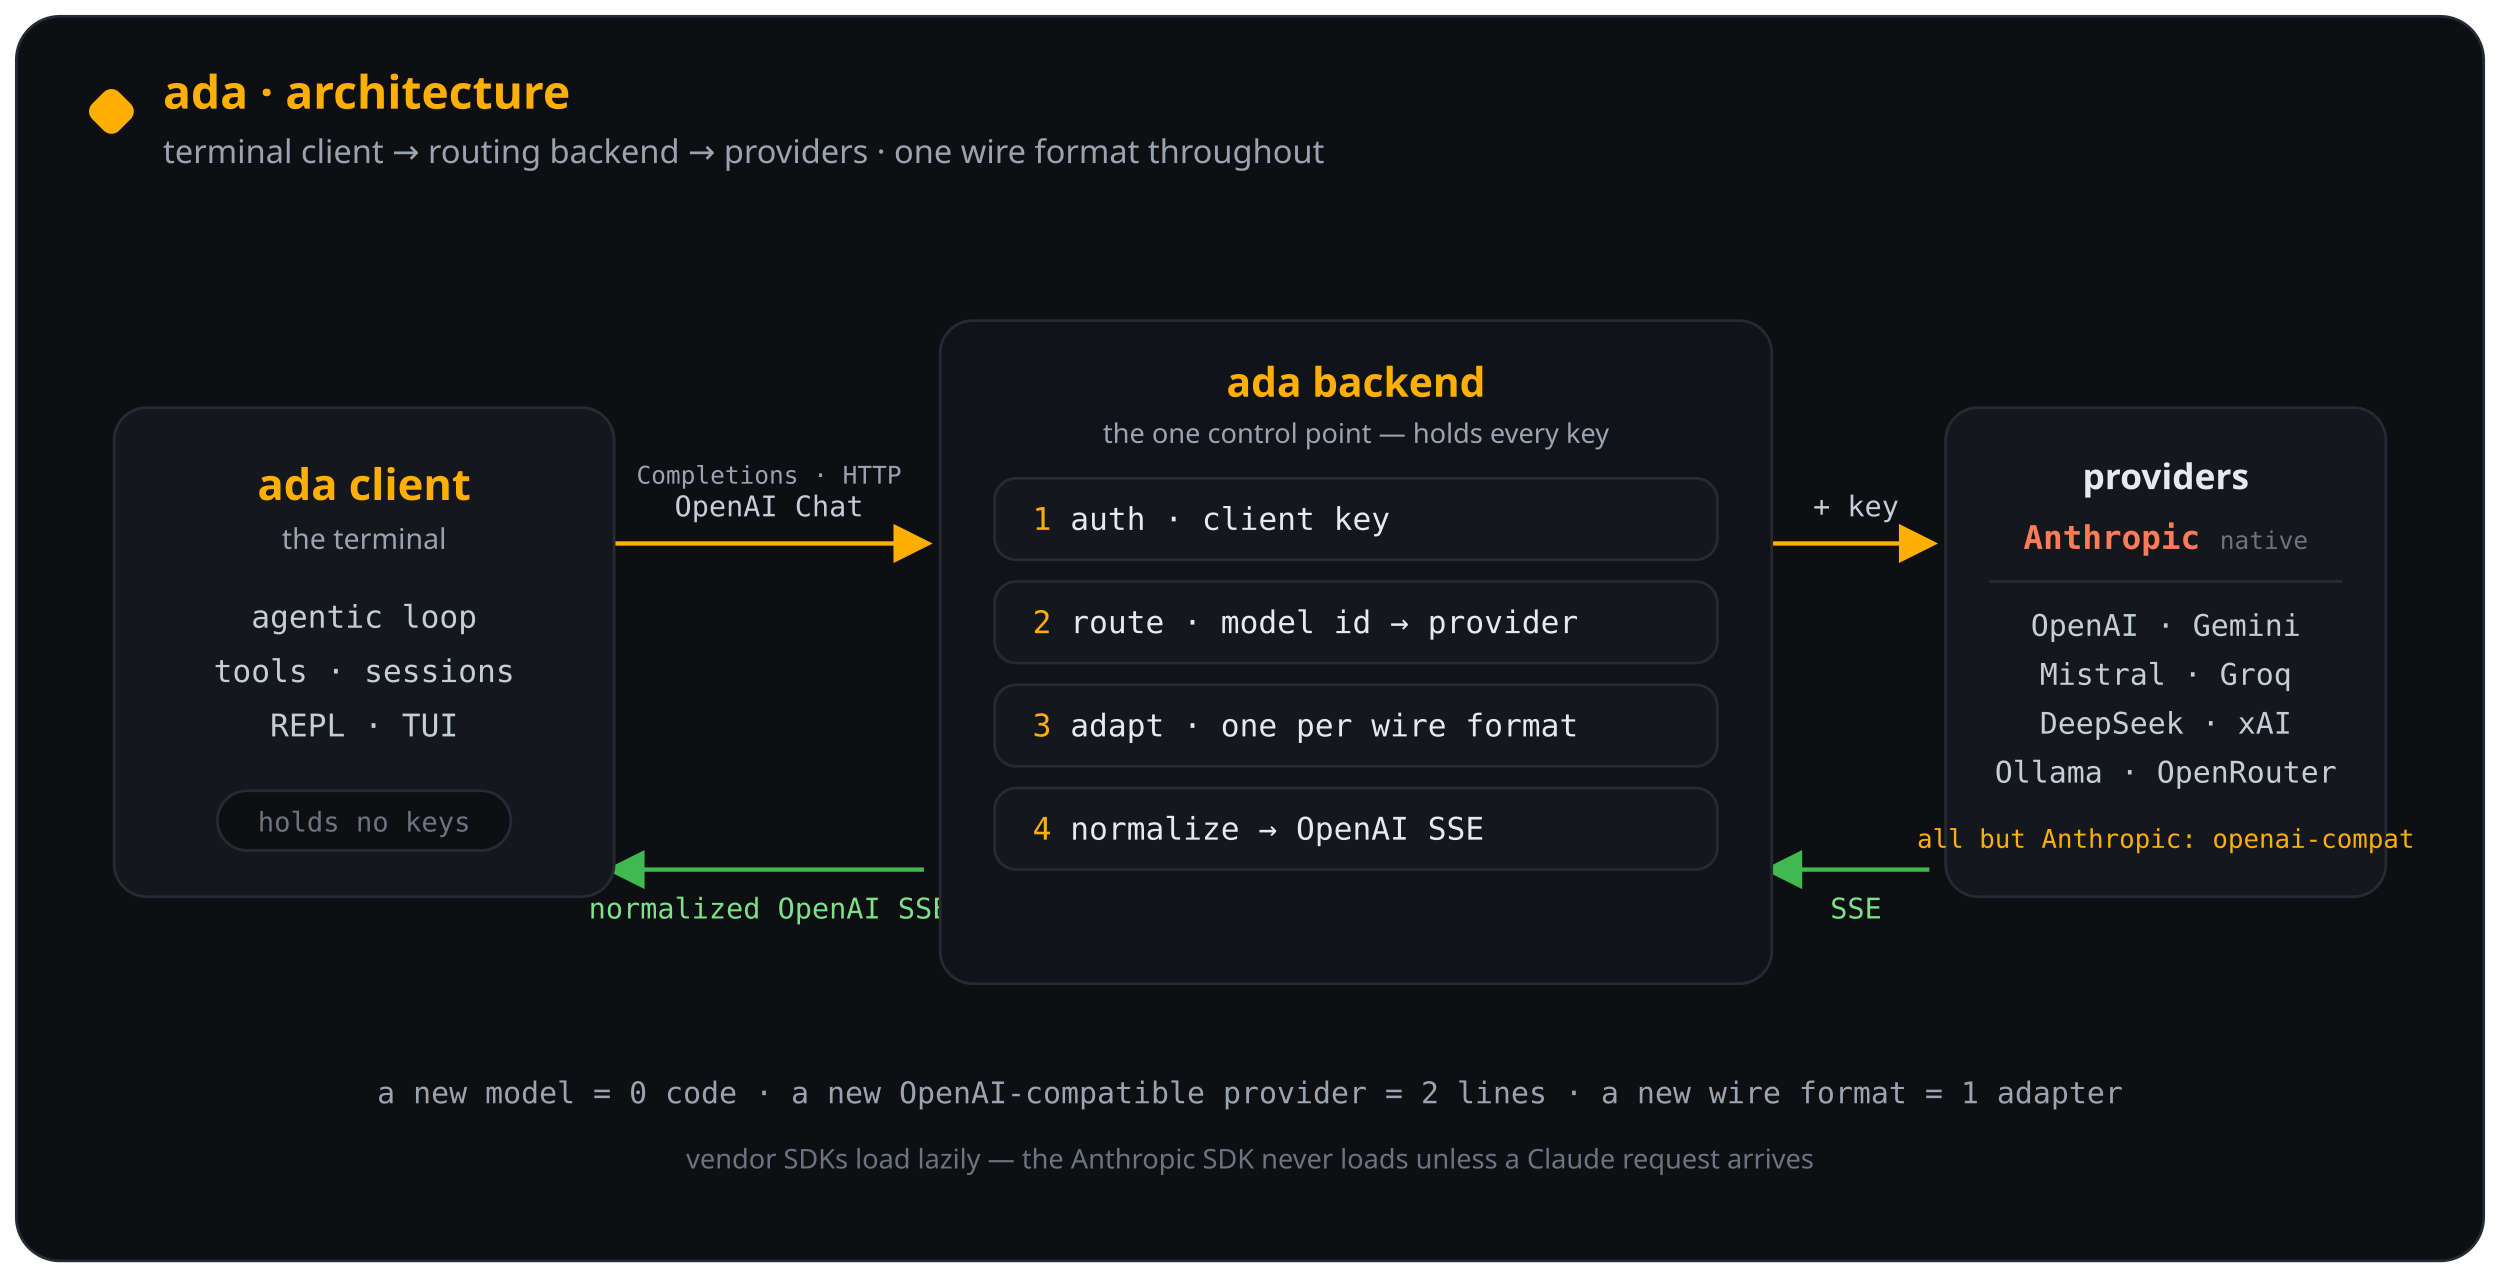
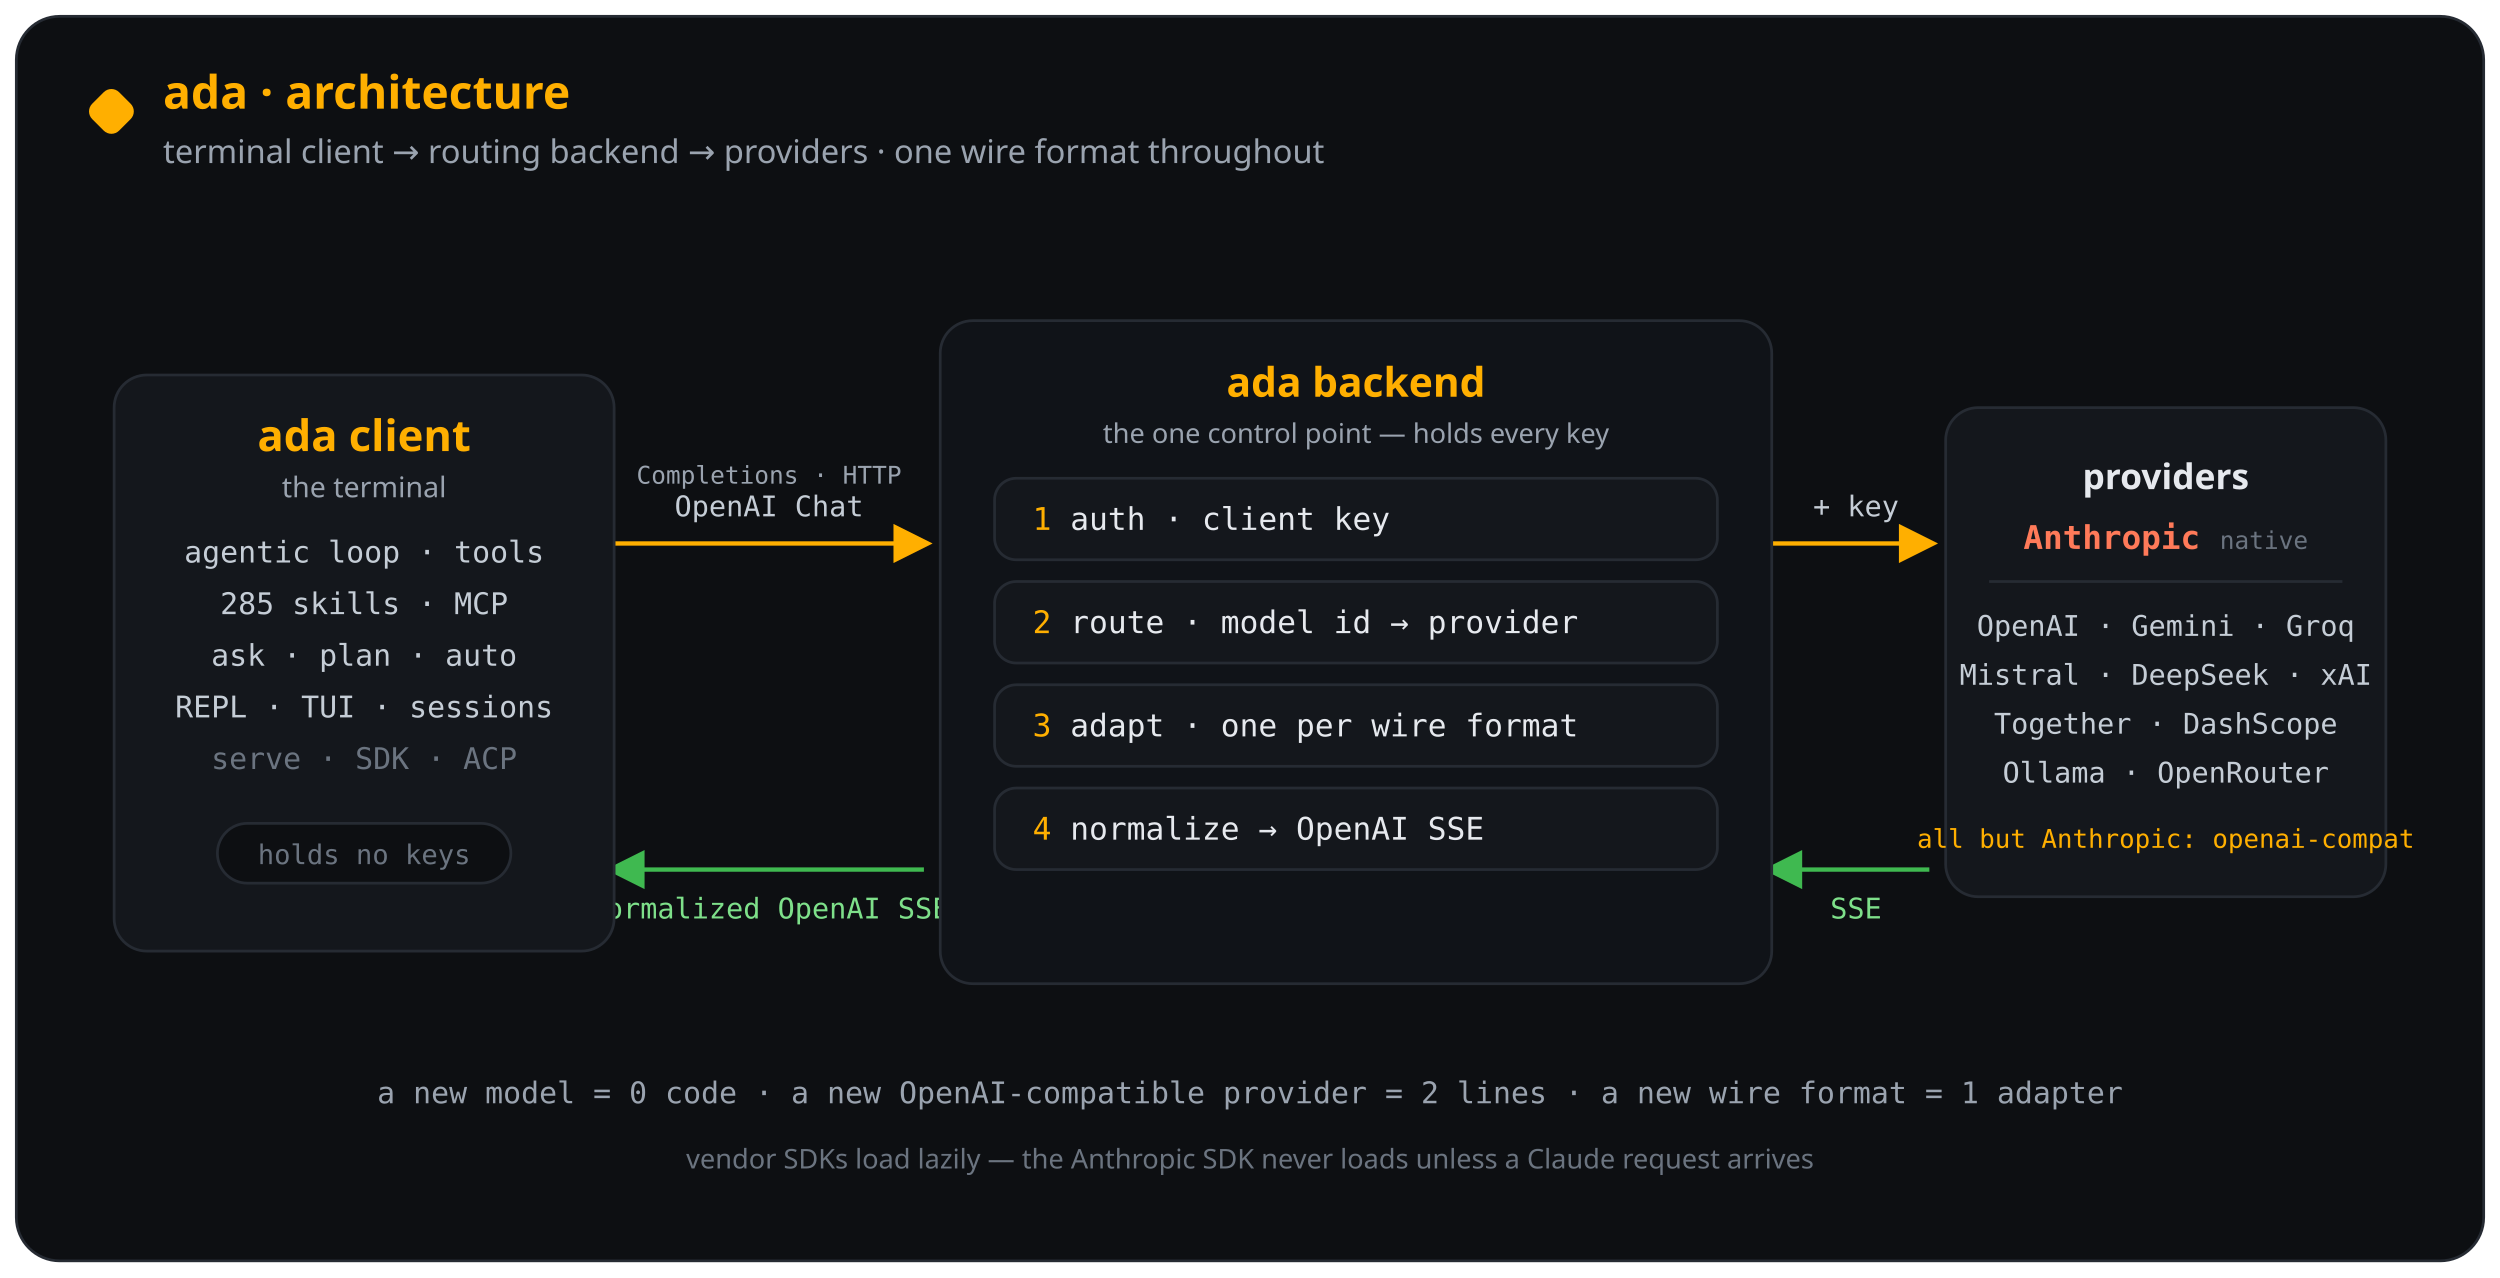
<svg xmlns="http://www.w3.org/2000/svg" viewBox="0 0 920 470" font-family="ui-sans-serif, system-ui, sans-serif" role="img" aria-labelledby="t d">
  <defs>
    <marker id="fwd" markerWidth="9" markerHeight="9" refX="7" refY="4.5" orient="auto">
      <path d="M0,0 L9,4.5 L0,9 z" fill="#ffaf00" />
    </marker>
    <marker id="back" markerWidth="9" markerHeight="9" refX="7" refY="4.5" orient="auto">
      <path d="M0,0 L9,4.5 L0,9 z" fill="#3fb950" />
    </marker>
  </defs>
  <rect x="6" y="6" width="908" height="458" rx="16" fill="#0d0f12" stroke="#262b33" />
  <rect x="34" y="34" width="14" height="14" rx="4" transform="rotate(45 41 41)" fill="#ffaf00" />
  <text x="60" y="40" fill="#ffaf00" font-size="17" font-weight="700">ada · architecture</text>
  <text x="60" y="60" fill="#9aa3af" font-size="12">terminal client → routing backend → providers · one wire format throughout</text>
  <g font-family="ui-monospace, monospace" font-size="10.5">
    <line x1="226" y1="200" x2="340" y2="200" stroke="#ffaf00" stroke-width="1.6" marker-end="url(#fwd)" />
    <text x="283" y="190" fill="#c5cdd6" text-anchor="middle">OpenAI Chat</text>
    <text x="283" y="178" fill="#9aa3af" text-anchor="middle" font-size="9">Completions · HTTP</text>
    <line x1="652" y1="200" x2="710" y2="200" stroke="#ffaf00" stroke-width="1.6" marker-end="url(#fwd)" />
    <text x="683" y="190" fill="#c5cdd6" text-anchor="middle">+ key</text>
    <line x1="710" y1="320" x2="652" y2="320" stroke="#3fb950" stroke-width="1.6" marker-end="url(#back)" />
    <text x="683" y="338" fill="#7ee08a" text-anchor="middle">SSE</text>
    <line x1="340" y1="320" x2="226" y2="320" stroke="#3fb950" stroke-width="1.6" marker-end="url(#back)" />
    <text x="283" y="338" fill="#7ee08a" text-anchor="middle">normalized OpenAI SSE</text>
  </g>
-   <rect x="42" y="150" width="184" height="180" rx="12" fill="#14171c" stroke="#262b33" />
-   <text x="134" y="184" fill="#ffaf00" font-size="16" font-weight="700" text-anchor="middle">ada client</text>
-   <text x="134" y="202" fill="#9aa3af" font-size="10.5" text-anchor="middle">the terminal</text>
-   <g font-family="ui-monospace, monospace" font-size="11.5" fill="#c5cdd6" text-anchor="middle">
-     <text x="134" y="231">agentic loop</text>
-     <text x="134" y="251">tools · sessions</text>
-     <text x="134" y="271">REPL · TUI</text>
+   <rect x="42" y="138" width="184" height="212" rx="12" fill="#14171c" stroke="#262b33" />
+   <text x="134" y="166" fill="#ffaf00" font-size="16" font-weight="700" text-anchor="middle">ada client</text>
+   <text x="134" y="183" fill="#9aa3af" font-size="10.5" text-anchor="middle">the terminal</text>
+   <g font-family="ui-monospace, monospace" font-size="11" fill="#c5cdd6" text-anchor="middle">
+     <text x="134" y="207">agentic loop · tools</text>
+     <text x="134" y="226">285 skills · MCP</text>
+     <text x="134" y="245">ask · plan · auto</text>
+     <text x="134" y="264">REPL · TUI · sessions</text>
+     <text x="134" y="283" fill="#6b7480">serve · SDK · ACP</text>
  </g>
-   <rect x="80" y="291" width="108" height="22" rx="11" fill="#0d0f12" stroke="#262b33" />
-   <text x="134" y="306" fill="#6b7480" font-size="10" text-anchor="middle" font-family="ui-monospace, monospace">holds no keys</text>
+   <rect x="80" y="303" width="108" height="22" rx="11" fill="#0d0f12" stroke="#262b33" />
+   <text x="134" y="318" fill="#6b7480" font-size="10" text-anchor="middle" font-family="ui-monospace, monospace">holds no keys</text>
  <rect x="346" y="118" width="306" height="244" rx="12" fill="#101318" stroke="#262b33" />
  <text x="499" y="146" fill="#ffaf00" font-size="15" font-weight="700" text-anchor="middle">ada backend</text>
  <text x="499" y="163" fill="#9aa3af" font-size="10" text-anchor="middle">the one control point — holds every key</text>
  <g font-family="ui-monospace, monospace" font-size="11.5">
    <g>
      <rect x="366" y="176" width="266" height="30" rx="8" fill="#14171c" stroke="#262b33" />
      <text x="380" y="195" fill="#e6e9ee">
        <tspan fill="#ffaf00">1</tspan>  auth · client key</text>
    </g>
    <g>
      <rect x="366" y="214" width="266" height="30" rx="8" fill="#14171c" stroke="#262b33" />
      <text x="380" y="233" fill="#e6e9ee">
        <tspan fill="#ffaf00">2</tspan>  route · model id → provider</text>
    </g>
    <g>
      <rect x="366" y="252" width="266" height="30" rx="8" fill="#14171c" stroke="#262b33" />
      <text x="380" y="271" fill="#e6e9ee">
        <tspan fill="#ffaf00">3</tspan>  adapt · one per wire format</text>
    </g>
    <g>
      <rect x="366" y="290" width="266" height="30" rx="8" fill="#14171c" stroke="#262b33" />
      <text x="380" y="309" fill="#e6e9ee">
        <tspan fill="#ffaf00">4</tspan>  normalize → OpenAI SSE</text>
    </g>
  </g>
  <rect x="716" y="150" width="162" height="180" rx="12" fill="#14171c" stroke="#262b33" />
  <text x="797" y="180" fill="#e6e9ee" font-size="13" font-weight="700" text-anchor="middle">providers</text>
  <text x="797" y="202" fill="#ff7a59" font-size="12" font-weight="700" text-anchor="middle" font-family="ui-monospace, monospace">Anthropic <tspan fill="#6b7480" font-weight="400" font-size="9">native</tspan>
  </text>
  <line x1="732" y1="214" x2="862" y2="214" stroke="#262b33" />
-   <g font-family="ui-monospace, monospace" font-size="11" fill="#c5cdd6" text-anchor="middle">
-     <text x="797" y="234">OpenAI · Gemini</text>
-     <text x="797" y="252">Mistral · Groq</text>
-     <text x="797" y="270">DeepSeek · xAI</text>
+   <g font-family="ui-monospace, monospace" font-size="10.5" fill="#c5cdd6" text-anchor="middle">
+     <text x="797" y="234">OpenAI · Gemini · Groq</text>
+     <text x="797" y="252">Mistral · DeepSeek · xAI</text>
+     <text x="797" y="270">Together · DashScope</text>
    <text x="797" y="288">Ollama · OpenRouter</text>
  </g>
  <text x="797" y="312" fill="#ffaf00" font-size="9.5" text-anchor="middle" font-family="ui-monospace, monospace">all but Anthropic: openai-compat</text>
  <text x="460" y="406" fill="#9aa3af" font-size="11" text-anchor="middle" font-family="ui-monospace, monospace">a new model = 0 code   ·   a new OpenAI-compatible provider = 2 lines   ·   a new wire format = 1 adapter</text>
  <text x="460" y="430" fill="#6b7480" font-size="10" text-anchor="middle">vendor SDKs load lazily — the Anthropic SDK never loads unless a Claude request arrives</text>
</svg>
